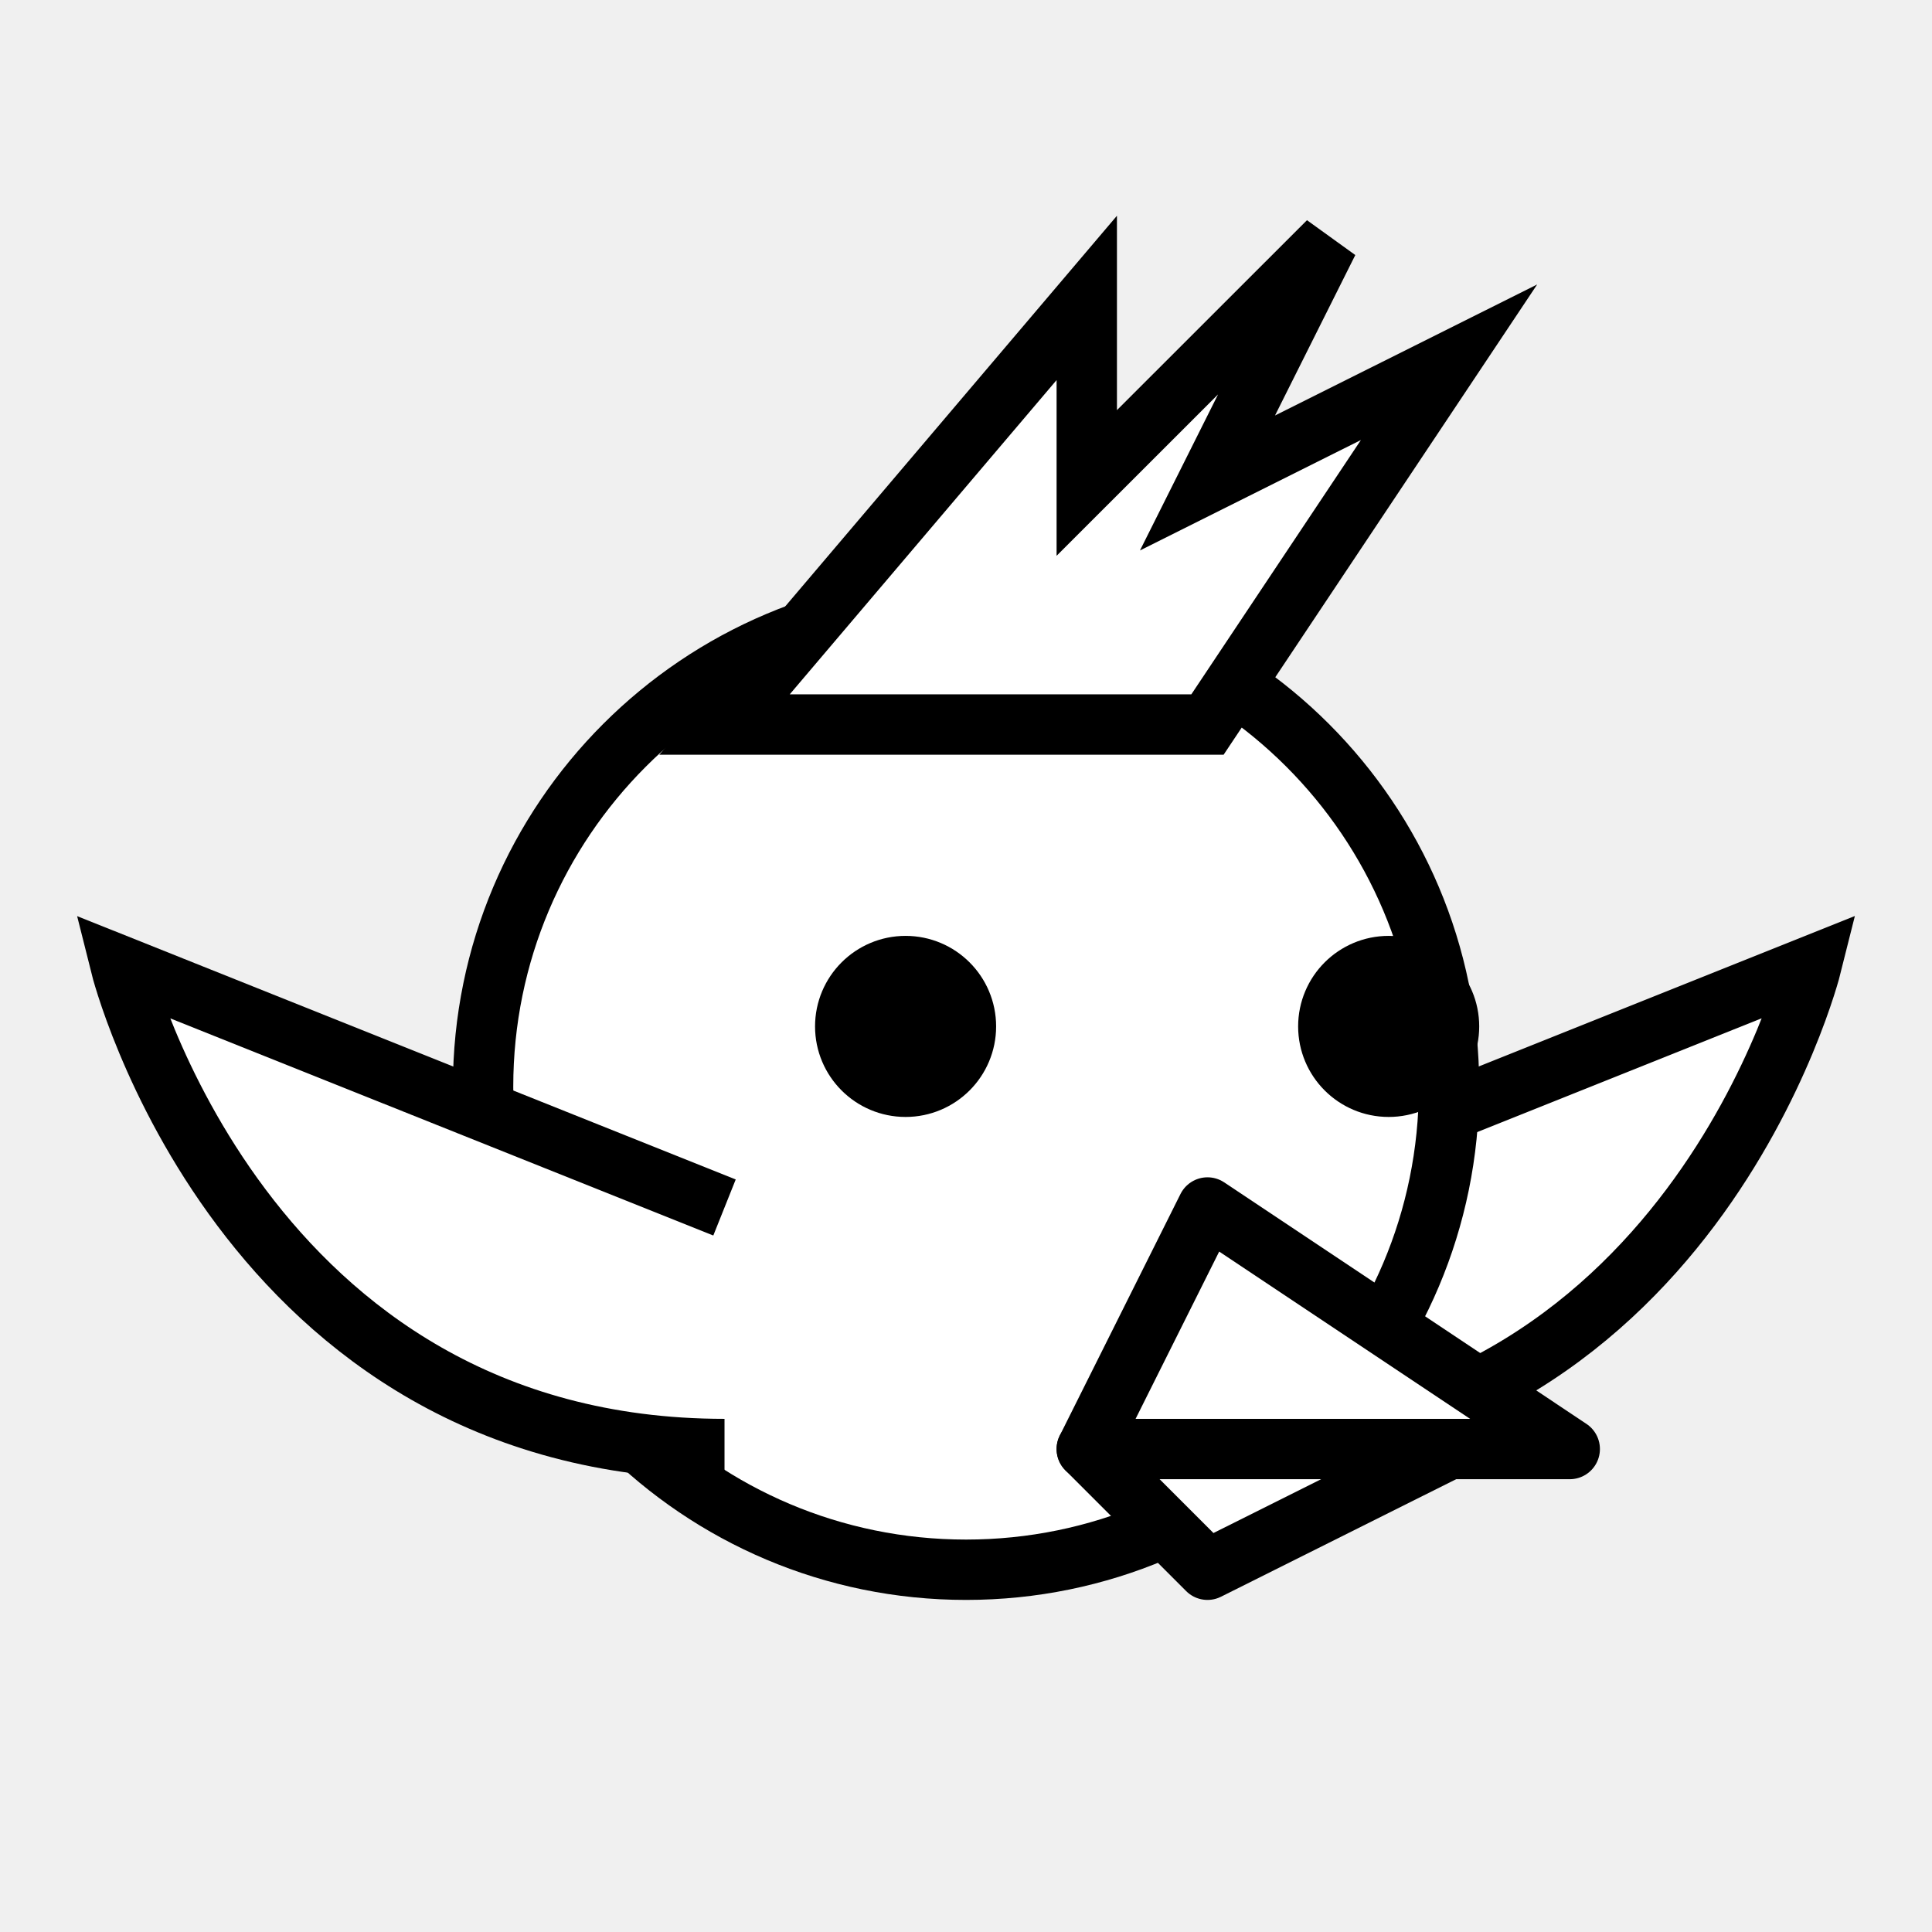
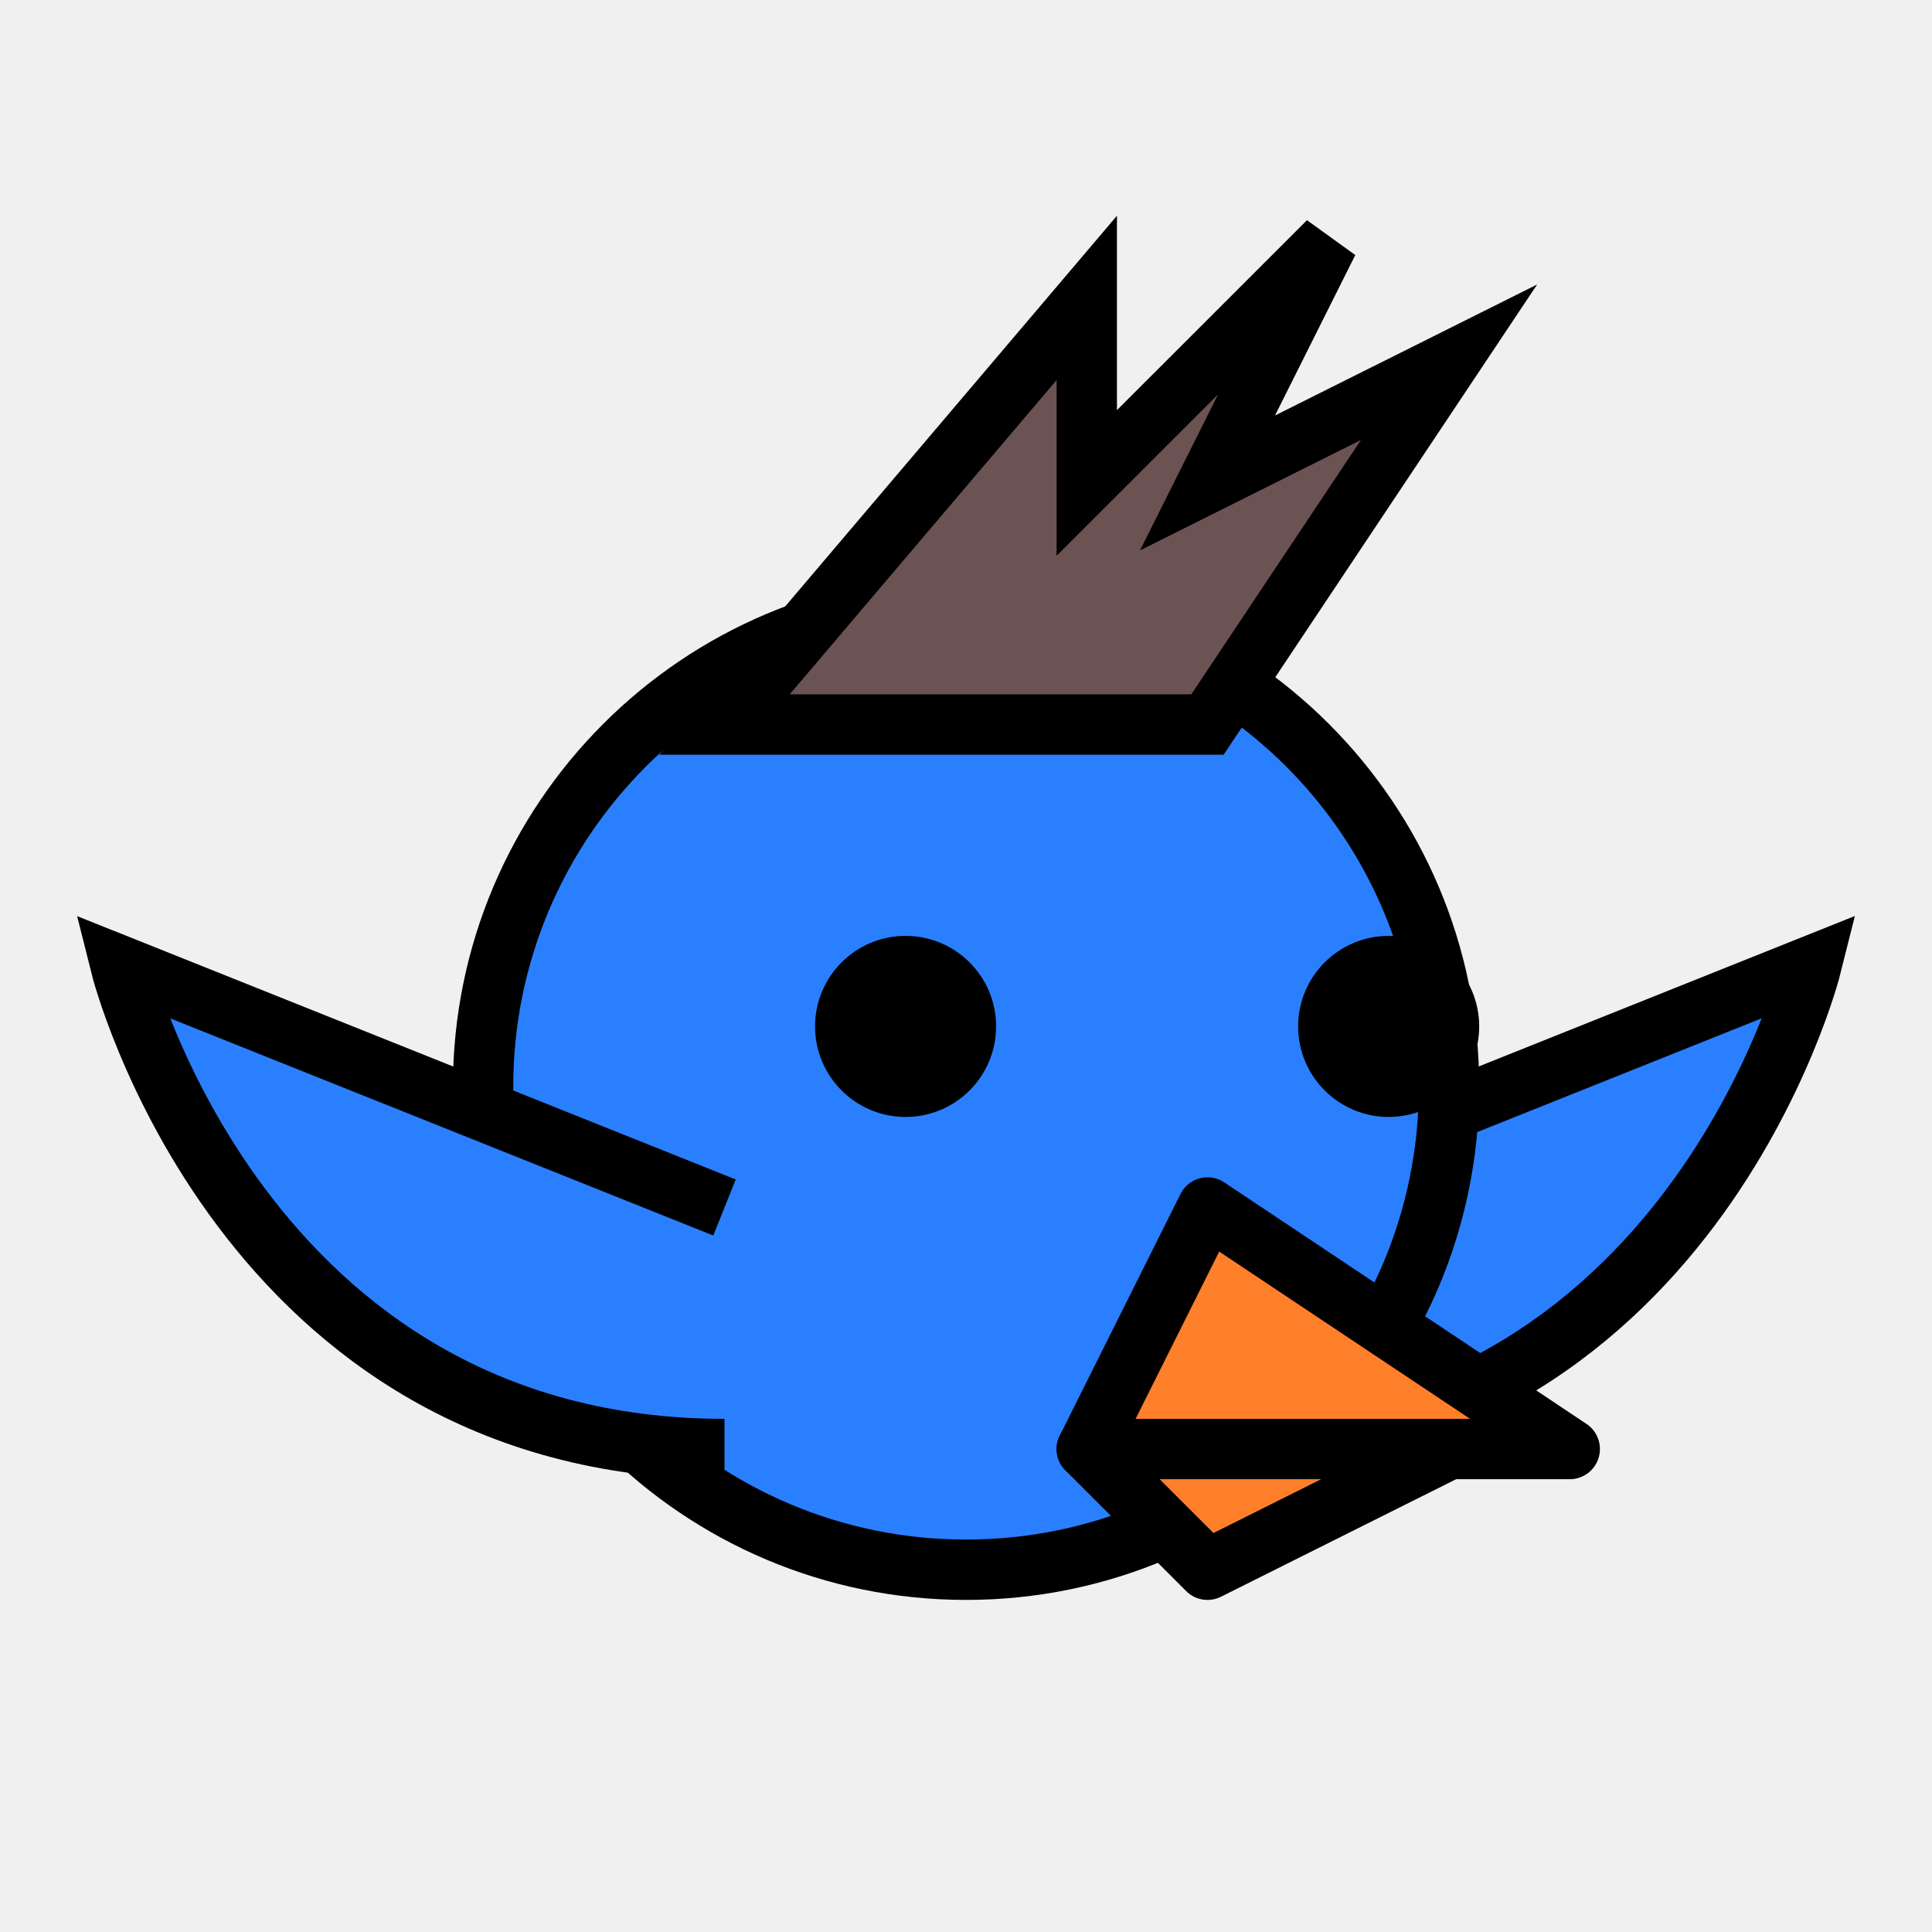
<svg xmlns="http://www.w3.org/2000/svg" width="64" height="64" viewBox="0 0 16.933 16.933" version="1.1" id="svg1">
  <defs id="defs1" />
  <g id="layer1">
-     <path style="fill:#ffffff;stroke:#000000;stroke-width:0.529" d="m 10.583,10.583 5.292,-2.117 c 0,0 -1.058,4.233 -5.292,4.233" id="path16" />
-     <circle style="fill:#ffffff;stroke:#000000;stroke-width:0.529" id="path9" cx="-8.467" cy="9.525" r="4.233" transform="scale(-1,1)" />
-     <path style="fill:#ffffff;stroke:#000000;stroke-width:0.529" d="M 10.583,6.35 12.7,3.175 10.583,4.233 11.642,2.117 9.525,4.233 V 2.611 L 6.35,6.35 Z" id="path10" />
-     <path style="fill:#ffffff;stroke:#000000;stroke-width:0.529;stroke-linecap:round;stroke-linejoin:round" d="m 10.583,10.583 3.175,2.117 H 9.525 Z" id="path11" />
-     <path style="fill:#ffffff;stroke:#000000;stroke-width:0.529;stroke-linecap:round;stroke-linejoin:round" d="M 12.7,12.7 10.583,13.758 9.525,12.7 Z" id="path12" />
+     <path style="fill:#2a7fff;stroke:#000000;stroke-width:0.529" d="m 10.583,10.583 5.292,-2.117 c 0,0 -1.058,4.233 -5.292,4.233" id="path16" />
+     <circle style="fill:#2a7fff;stroke:#000000;stroke-width:0.529" id="path9" cx="-8.467" cy="9.525" r="4.233" transform="scale(-1,1)" />
+     <path style="fill:#6c5353;stroke:#000000;stroke-width:0.529" d="M 10.583,6.35 12.7,3.175 10.583,4.233 11.642,2.117 9.525,4.233 V 2.611 L 6.35,6.35 Z" id="path10" />
+     <path style="fill:#ff7f2a;stroke:#000000;stroke-width:0.529;stroke-linecap:round;stroke-linejoin:round" d="m 10.583,10.583 3.175,2.117 H 9.525 Z" id="path11" />
+     <path style="fill:#ff7f2a;stroke:#000000;stroke-width:0.529;stroke-linecap:round;stroke-linejoin:round" d="M 12.7,12.7 10.583,13.758 9.525,12.7 Z" id="path12" />
    <circle style="fill:#000000;stroke:#000000;stroke-width:0.529" id="path13" cx="-12.171" cy="8.996" r="0.529" transform="scale(-1,1)" />
    <circle style="fill:#000000;stroke:#000000;stroke-width:0.529" id="path14" cx="-7.937" cy="8.996" r="0.529" transform="scale(-1,1)" />
-     <path style="fill:#ffffff;stroke:#000000;stroke-width:0.529" d="M 6.35,10.583 1.058,8.467 c 0,0 1.058,4.233 5.292,4.233" id="path15" />
+     <path style="fill:#2a7fff;stroke:#000000;stroke-width:0.529" d="M 6.35,10.583 1.058,8.467 c 0,0 1.058,4.233 5.292,4.233" id="path15" />
  </g>
</svg>
